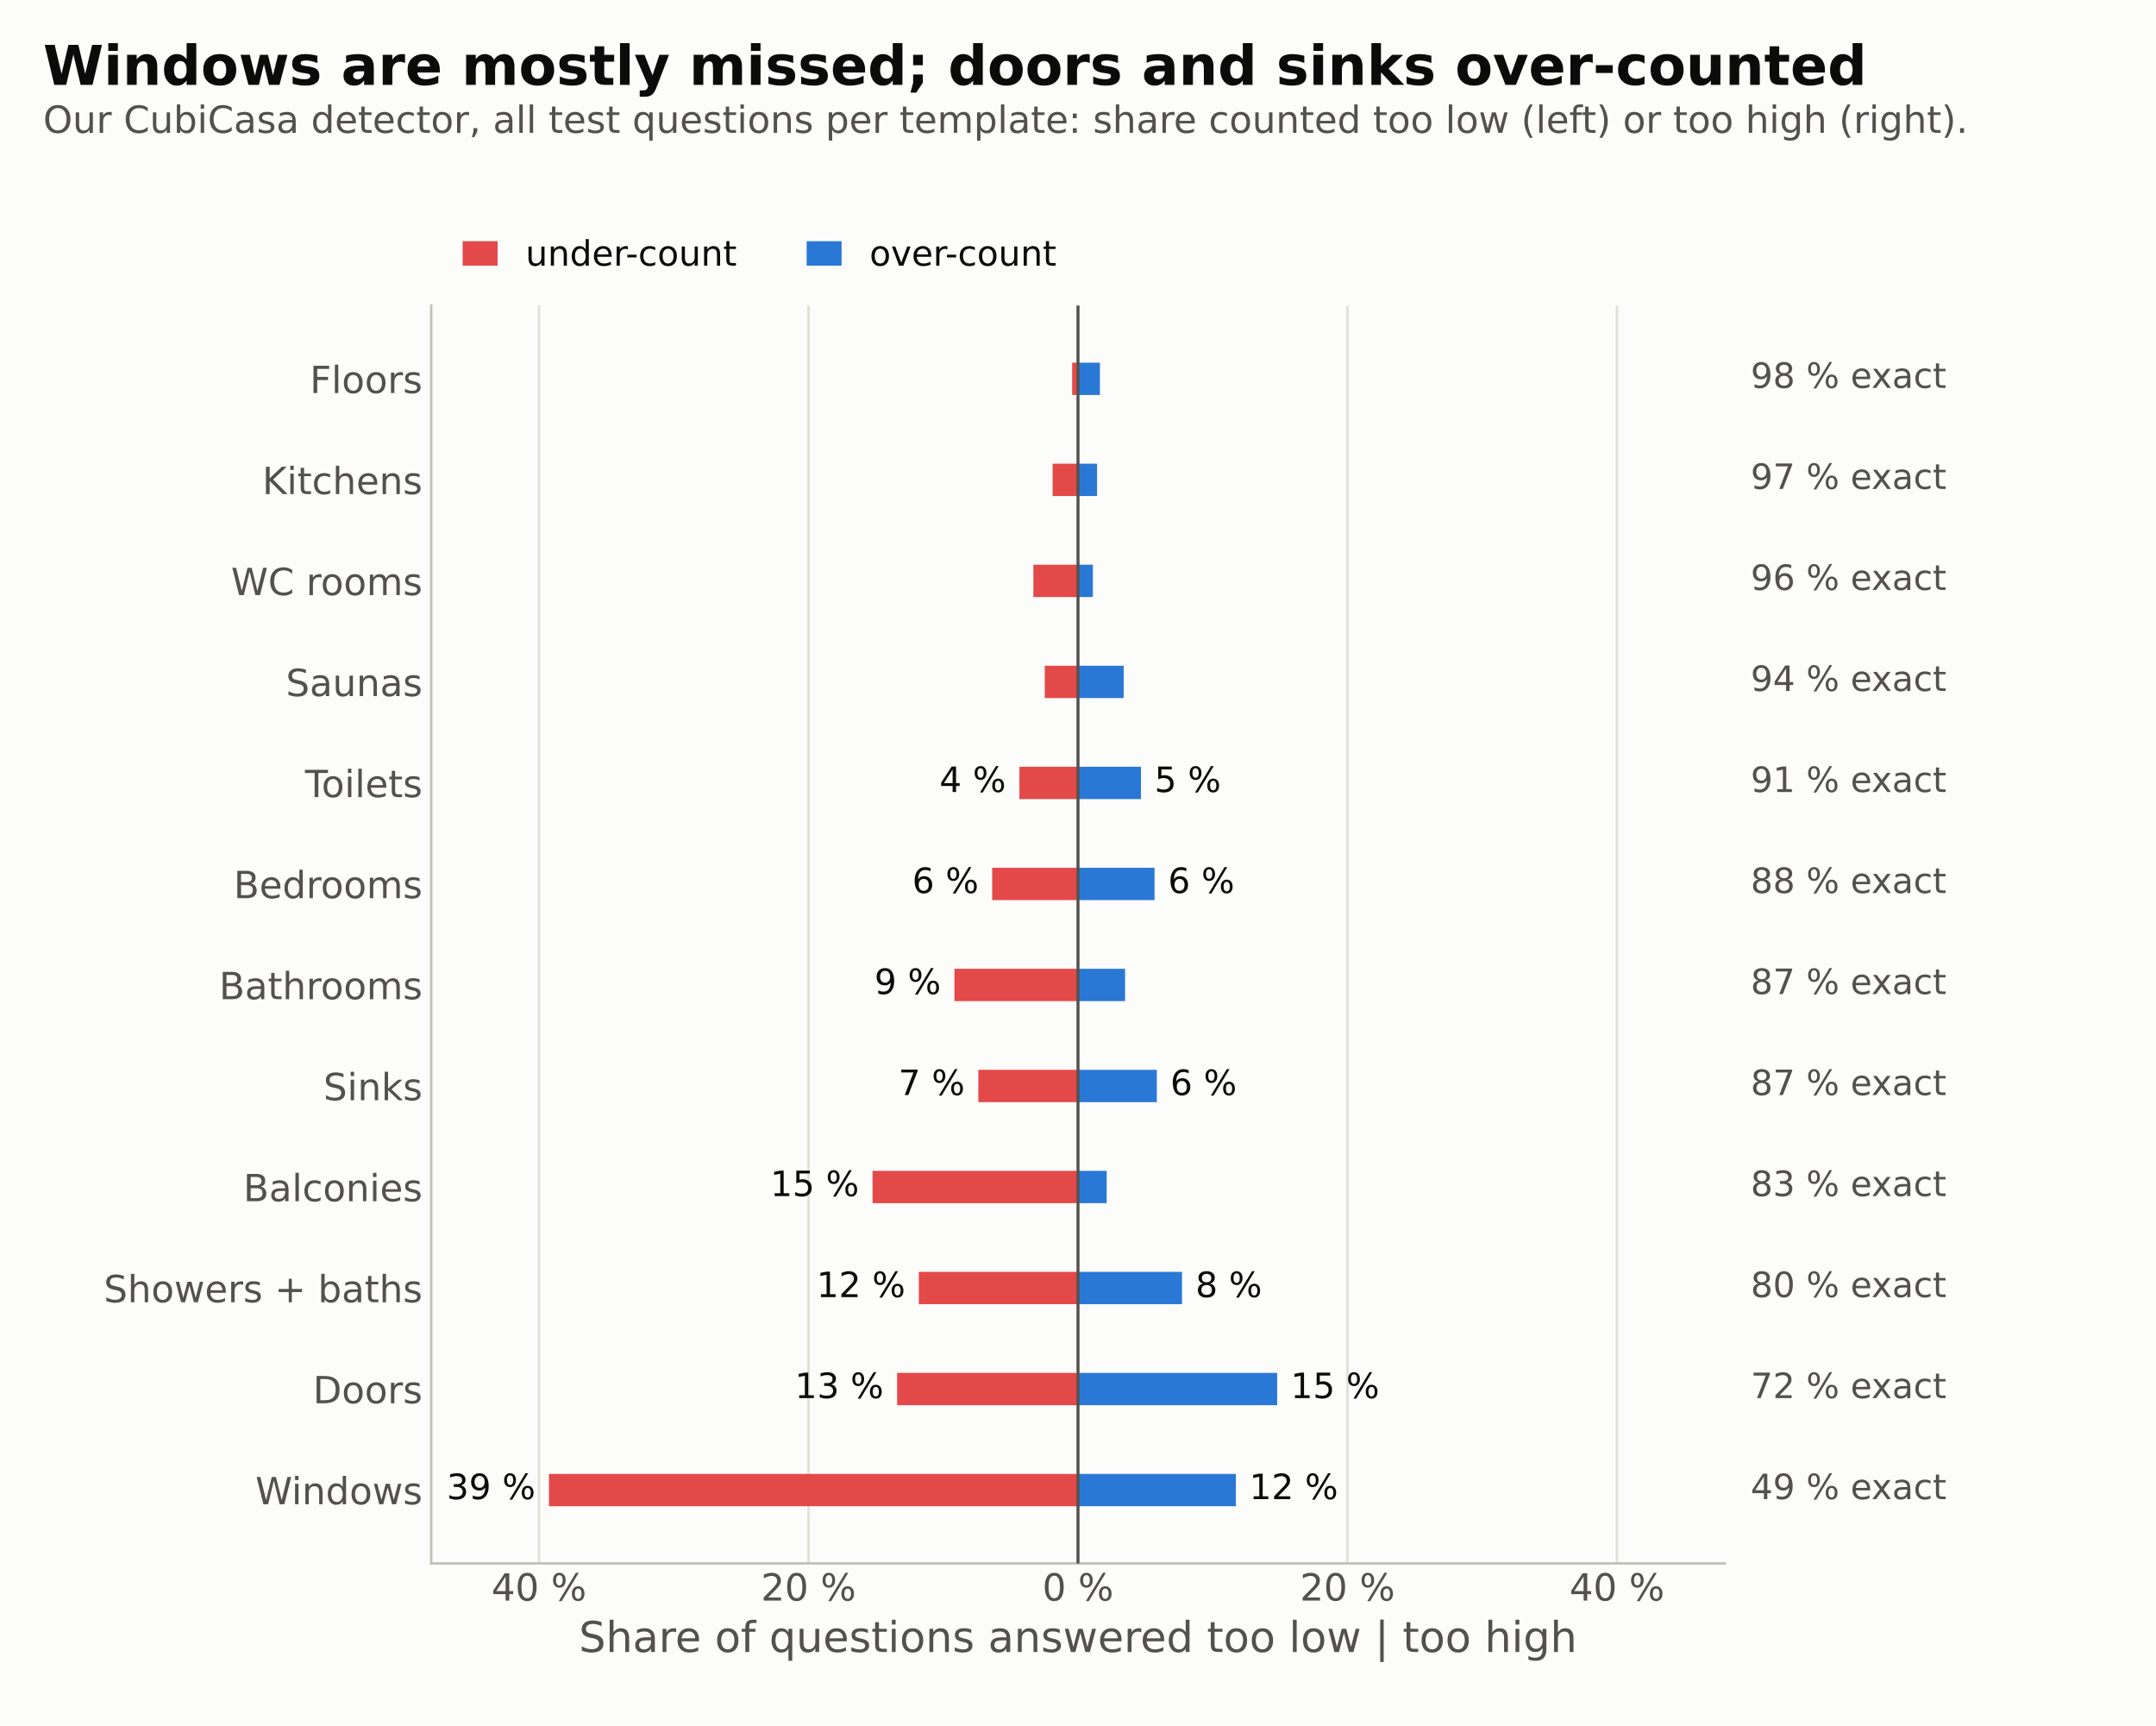
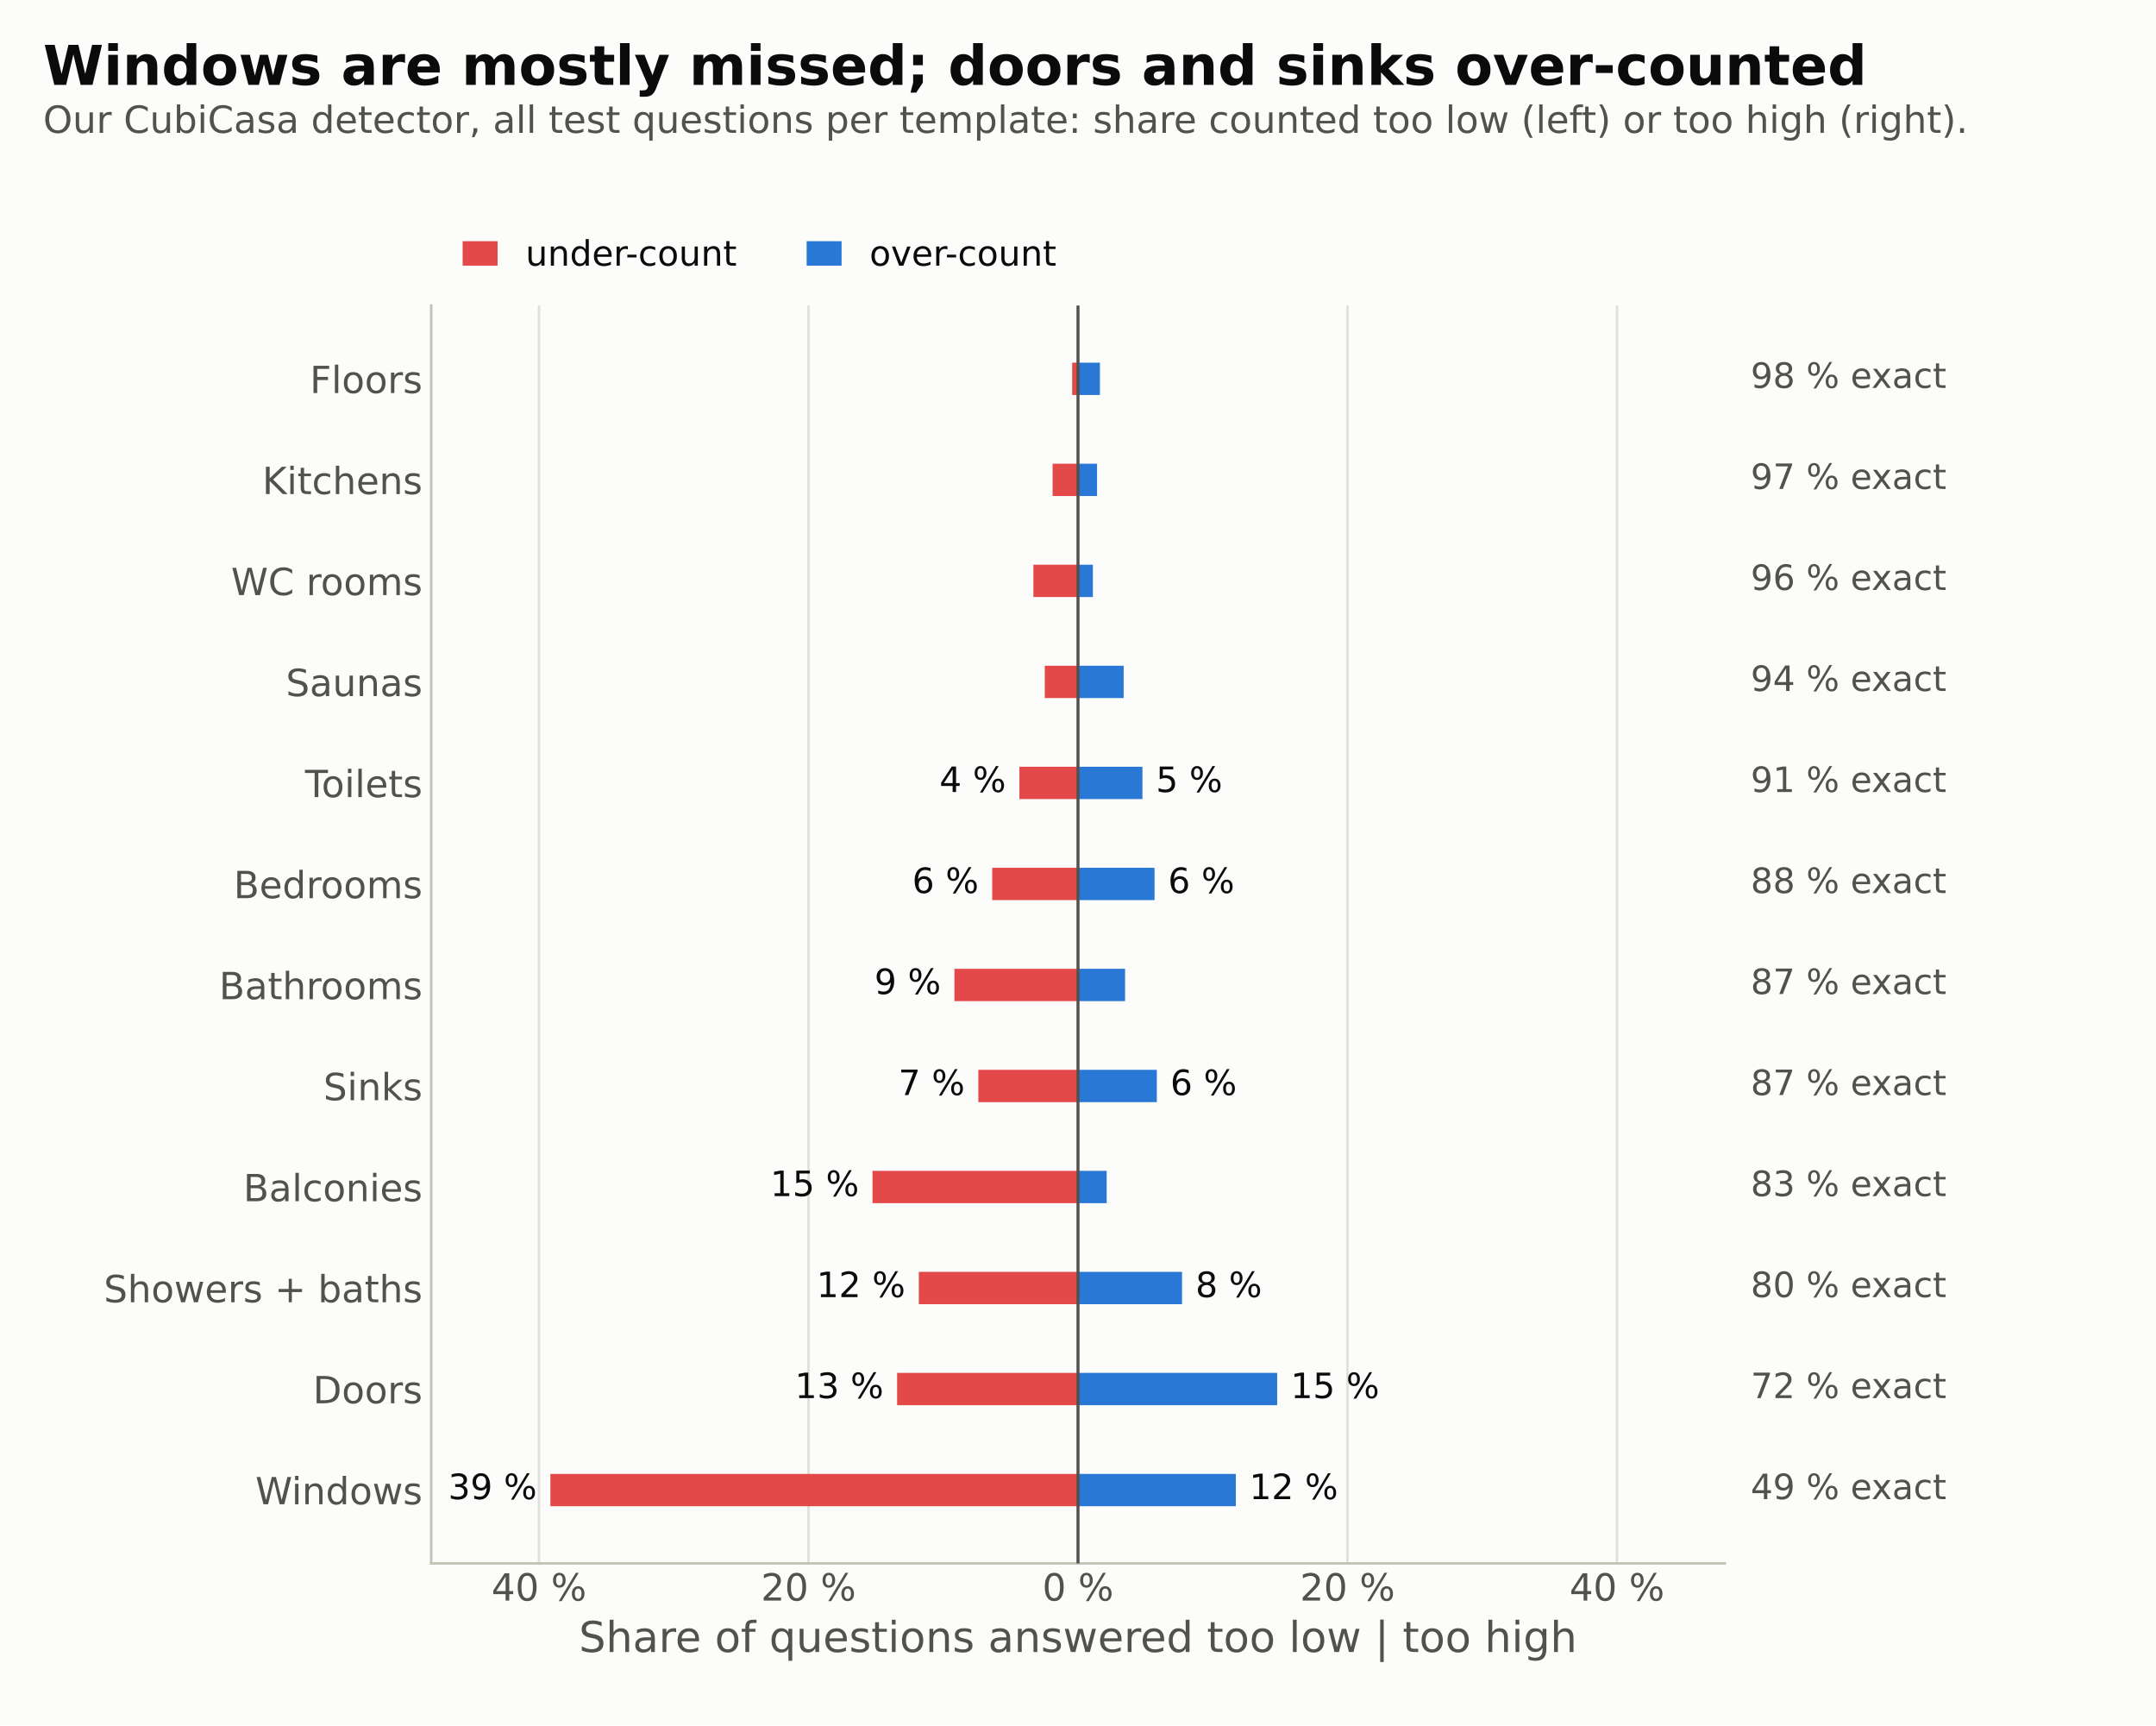
<svg xmlns="http://www.w3.org/2000/svg" width="864pt" height="691.2pt" viewBox="0 0 864 691.2" version="1.1">
  <defs>
    <style type="text/css">*{stroke-linejoin: round; stroke-linecap: butt}</style>
  </defs>
  <g id="figure_1">
    <g id="patch_1">
      <path d="M 0 691.2  L 864 691.2  L 864 0  L 0 0  z " style="fill: #fcfcfb" />
    </g>
    <g id="axes_1">
      <g id="patch_2">
        <path d="M 172.8 626.4  L 691.2 626.4  L 691.2 122.4  L 172.8 122.4  z " style="fill: #fcfcfb" />
      </g>
      <g id="matplotlib.axis_1">
        <g id="xtick_1">
          <g id="line2d_1">
-             <path d="M 216 626.4  L 216 122.4  " clip-path="url(#p855211830f)" style="fill: none; stroke: #e1e0d9; stroke-linecap: square" />
+             <path d="M 216 626.4  L 216 122.4  " clip-path="url(#pa1cad211ab)" style="fill: none; stroke: #e1e0d9; stroke-linecap: square" />
          </g>
          <g id="line2d_2" />
          <g id="text_1">
            <text style="font-size: 15px; font-family: 'DejaVu Sans'; text-anchor: middle; fill: #52514e" x="216" y="641.296" transform="rotate(-0 216 641.2965)">40 %</text>
          </g>
        </g>
        <g id="xtick_2">
          <g id="line2d_3">
-             <path d="M 324 626.4  L 324 122.4  " clip-path="url(#p855211830f)" style="fill: none; stroke: #e1e0d9; stroke-linecap: square" />
+             <path d="M 324 626.4  L 324 122.4  " clip-path="url(#pa1cad211ab)" style="fill: none; stroke: #e1e0d9; stroke-linecap: square" />
          </g>
          <g id="line2d_4" />
          <g id="text_2">
            <text style="font-size: 15px; font-family: 'DejaVu Sans'; text-anchor: middle; fill: #52514e" x="324" y="641.296" transform="rotate(-0 324 641.2965)">20 %</text>
          </g>
        </g>
        <g id="xtick_3">
          <g id="line2d_5">
-             <path d="M 432 626.4  L 432 122.4  " clip-path="url(#p855211830f)" style="fill: none; stroke: #e1e0d9; stroke-linecap: square" />
+             <path d="M 432 626.4  L 432 122.4  " clip-path="url(#pa1cad211ab)" style="fill: none; stroke: #e1e0d9; stroke-linecap: square" />
          </g>
          <g id="line2d_6" />
          <g id="text_3">
            <text style="font-size: 15px; font-family: 'DejaVu Sans'; text-anchor: middle; fill: #52514e" x="432" y="641.296" transform="rotate(-0 432 641.2965)">0 %</text>
          </g>
        </g>
        <g id="xtick_4">
          <g id="line2d_7">
-             <path d="M 540 626.4  L 540 122.4  " clip-path="url(#p855211830f)" style="fill: none; stroke: #e1e0d9; stroke-linecap: square" />
+             <path d="M 540 626.4  L 540 122.4  " clip-path="url(#pa1cad211ab)" style="fill: none; stroke: #e1e0d9; stroke-linecap: square" />
          </g>
          <g id="line2d_8" />
          <g id="text_4">
            <text style="font-size: 15px; font-family: 'DejaVu Sans'; text-anchor: middle; fill: #52514e" x="540" y="641.296" transform="rotate(-0 540 641.2965)">20 %</text>
          </g>
        </g>
        <g id="xtick_5">
          <g id="line2d_9">
-             <path d="M 648 626.4  L 648 122.4  " clip-path="url(#p855211830f)" style="fill: none; stroke: #e1e0d9; stroke-linecap: square" />
+             <path d="M 648 626.4  L 648 122.4  " clip-path="url(#pa1cad211ab)" style="fill: none; stroke: #e1e0d9; stroke-linecap: square" />
          </g>
          <g id="line2d_10" />
          <g id="text_5">
            <text style="font-size: 15px; font-family: 'DejaVu Sans'; text-anchor: middle; fill: #52514e" x="648" y="641.296" transform="rotate(-0 648 641.2965)">40 %</text>
          </g>
        </g>
        <g id="text_6">
          <text style="font-size: 17px; font-family: 'DejaVu Sans'; text-anchor: middle; fill: #52514e" x="432" y="661.892" transform="rotate(-0 432 661.8917)">Share of questions answered too low  |  too high</text>
        </g>
      </g>
      <g id="matplotlib.axis_2">
        <g id="ytick_1">
          <g id="line2d_11" />
          <g id="text_7">
            <text style="font-size: 15px; font-family: 'DejaVu Sans'; text-anchor: end; fill: #52514e" x="169.3" y="602.714" transform="rotate(-0 169.3 602.7137)">Windows</text>
          </g>
        </g>
        <g id="ytick_2">
          <g id="line2d_12" />
          <g id="text_8">
            <text style="font-size: 15px; font-family: 'DejaVu Sans'; text-anchor: end; fill: #52514e" x="169.3" y="562.238" transform="rotate(-0 169.3 562.2377)">Doors</text>
          </g>
        </g>
        <g id="ytick_3">
          <g id="line2d_13" />
          <g id="text_9">
            <text style="font-size: 15px; font-family: 'DejaVu Sans'; text-anchor: end; fill: #52514e" x="169.3" y="521.763" transform="rotate(-0 169.3 521.7628)">Showers + baths</text>
          </g>
        </g>
        <g id="ytick_4">
          <g id="line2d_14" />
          <g id="text_10">
            <text style="font-size: 15px; font-family: 'DejaVu Sans'; text-anchor: end; fill: #52514e" x="169.3" y="481.287" transform="rotate(-0 169.3 481.2874)">Balconies</text>
          </g>
        </g>
        <g id="ytick_5">
          <g id="line2d_15" />
          <g id="text_11">
            <text style="font-size: 15px; font-family: 'DejaVu Sans'; text-anchor: end; fill: #52514e" x="169.3" y="440.812" transform="rotate(-0 169.3 440.812)">Sinks</text>
          </g>
        </g>
        <g id="ytick_6">
          <g id="line2d_16" />
          <g id="text_12">
            <text style="font-size: 15px; font-family: 'DejaVu Sans'; text-anchor: end; fill: #52514e" x="169.3" y="400.337" transform="rotate(-0 169.3 400.3365)">Bathrooms</text>
          </g>
        </g>
        <g id="ytick_7">
          <g id="line2d_17" />
          <g id="text_13">
            <text style="font-size: 15px; font-family: 'DejaVu Sans'; text-anchor: end; fill: #52514e" x="169.3" y="359.861" transform="rotate(-0 169.3 359.8611)">Bedrooms</text>
          </g>
        </g>
        <g id="ytick_8">
          <g id="line2d_18" />
          <g id="text_14">
            <text style="font-size: 15px; font-family: 'DejaVu Sans'; text-anchor: end; fill: #52514e" x="169.3" y="319.386" transform="rotate(-0 169.3 319.3857)">Toilets</text>
          </g>
        </g>
        <g id="ytick_9">
          <g id="line2d_19" />
          <g id="text_15">
            <text style="font-size: 15px; font-family: 'DejaVu Sans'; text-anchor: end; fill: #52514e" x="169.3" y="278.91" transform="rotate(-0 169.3 278.9097)">Saunas</text>
          </g>
        </g>
        <g id="ytick_10">
          <g id="line2d_20" />
          <g id="text_16">
            <text style="font-size: 15px; font-family: 'DejaVu Sans'; text-anchor: end; fill: #52514e" x="169.3" y="238.434" transform="rotate(-0 169.3 238.4343)">WC rooms</text>
          </g>
        </g>
        <g id="ytick_11">
          <g id="line2d_21" />
          <g id="text_17">
            <text style="font-size: 15px; font-family: 'DejaVu Sans'; text-anchor: end; fill: #52514e" x="169.3" y="197.959" transform="rotate(-0 169.3 197.9594)">Kitchens</text>
          </g>
        </g>
        <g id="ytick_12">
          <g id="line2d_22" />
          <g id="text_18">
            <text style="font-size: 15px; font-family: 'DejaVu Sans'; text-anchor: end; fill: #52514e" x="169.3" y="157.484" transform="rotate(-0 169.3 157.484)">Floors</text>
          </g>
        </g>
      </g>
      <g id="patch_3">
        <path d="M 172.8 626.4  L 172.8 122.4  " style="fill: none; stroke: #c3c2b7; stroke-linejoin: miter; stroke-linecap: square" />
      </g>
      <g id="patch_4">
        <path d="M 172.8 626.4  L 691.2 626.4  " style="fill: none; stroke: #c3c2b7; stroke-linejoin: miter; stroke-linecap: square" />
      </g>
      <g id="patch_5">
-         <path d="M 432 603.491  L 219.983 603.491  L 219.983 590.539  L 432 590.539  z " clip-path="url(#p855211830f)" style="fill: #e34948" />
+         <path d="M 432 603.491  L 220.568 603.491  L 220.568 590.539  L 432 590.539  z " clip-path="url(#pa1cad211ab)" style="fill: #e34948" />
      </g>
      <g id="patch_6">
-         <path d="M 432 603.491  L 495.254 603.491  L 495.254 590.539  L 432 590.539  z " clip-path="url(#p855211830f)" style="fill: #2a78d6" />
+         <path d="M 432 603.491  L 495.254 603.491  L 495.254 590.539  L 432 590.539  z " clip-path="url(#pa1cad211ab)" style="fill: #2a78d6" />
      </g>
      <g id="text_19">
-         <text style="font-size: 14px; font-family: 'DejaVu Sans'; text-anchor: end; fill: #0b0b0b" x="214.583" y="600.652" transform="rotate(-0 214.5826 600.6516)">39 %</text>
+         <text style="font-size: 14px; font-family: 'DejaVu Sans'; text-anchor: end; fill: #0b0b0b" x="215.168" y="600.652" transform="rotate(-0 215.1683 600.6516)">39 %</text>
      </g>
      <g id="text_20">
        <text style="font-size: 14px; font-family: 'DejaVu Sans'; text-anchor: start; fill: #0b0b0b" x="500.654" y="600.652" transform="rotate(-0 500.6538 600.6516)">12 %</text>
      </g>
      <g id="text_21">
        <text style="font-size: 14px; font-family: 'DejaVu Sans'; text-anchor: start; fill: #52514e" x="701.568" y="600.652" transform="rotate(-0 701.568 600.6516)">49 % exact</text>
      </g>
      <g id="patch_7">
-         <path d="M 432 563.015  L 359.511 563.015  L 359.511 550.063  L 432 550.063  z " clip-path="url(#p855211830f)" style="fill: #e34948" />
+         <path d="M 432 563.015  L 359.511 563.015  L 359.511 550.063  L 432 550.063  z " clip-path="url(#pa1cad211ab)" style="fill: #e34948" />
      </g>
      <g id="patch_8">
-         <path d="M 432 563.015  L 511.819 563.015  L 511.819 550.063  L 432 550.063  z " clip-path="url(#p855211830f)" style="fill: #2a78d6" />
+         <path d="M 432 563.015  L 511.819 563.015  L 511.819 550.063  L 432 550.063  z " clip-path="url(#pa1cad211ab)" style="fill: #2a78d6" />
      </g>
      <g id="text_22">
        <text style="font-size: 14px; font-family: 'DejaVu Sans'; text-anchor: end; fill: #0b0b0b" x="354.111" y="560.176" transform="rotate(-0 354.1113 560.1761)">13 %</text>
      </g>
      <g id="text_23">
        <text style="font-size: 14px; font-family: 'DejaVu Sans'; text-anchor: start; fill: #0b0b0b" x="517.219" y="560.176" transform="rotate(-0 517.219 560.1761)">15 %</text>
      </g>
      <g id="text_24">
        <text style="font-size: 14px; font-family: 'DejaVu Sans'; text-anchor: start; fill: #52514e" x="701.568" y="560.176" transform="rotate(-0 701.568 560.1761)">72 % exact</text>
      </g>
      <g id="patch_9">
-         <path d="M 432 522.54  L 368.211 522.54  L 368.211 509.588  L 432 509.588  z " clip-path="url(#p855211830f)" style="fill: #e34948" />
+         <path d="M 432 522.54  L 368.211 522.54  L 368.211 509.588  L 432 509.588  z " clip-path="url(#pa1cad211ab)" style="fill: #e34948" />
      </g>
      <g id="patch_10">
-         <path d="M 432 522.54  L 473.684 522.54  L 473.684 509.588  L 432 509.588  z " clip-path="url(#p855211830f)" style="fill: #2a78d6" />
+         <path d="M 432 522.54  L 473.684 522.54  L 473.684 509.588  L 432 509.588  z " clip-path="url(#pa1cad211ab)" style="fill: #2a78d6" />
      </g>
      <g id="text_25">
        <text style="font-size: 14px; font-family: 'DejaVu Sans'; text-anchor: end; fill: #0b0b0b" x="362.811" y="519.701" transform="rotate(-0 362.8105 519.7007)">12 %</text>
      </g>
      <g id="text_26">
        <text style="font-size: 14px; font-family: 'DejaVu Sans'; text-anchor: start; fill: #0b0b0b" x="479.084" y="519.701" transform="rotate(-0 479.0842 519.7007)">8 %</text>
      </g>
      <g id="text_27">
        <text style="font-size: 14px; font-family: 'DejaVu Sans'; text-anchor: start; fill: #52514e" x="701.568" y="519.701" transform="rotate(-0 701.568 519.7007)">80 % exact</text>
      </g>
      <g id="patch_11">
-         <path d="M 432 482.065  L 349.66 482.065  L 349.66 469.112  L 432 469.112  z " clip-path="url(#p855211830f)" style="fill: #e34948" />
+         <path d="M 432 482.065  L 349.66 482.065  L 349.66 469.112  L 432 469.112  z " clip-path="url(#pa1cad211ab)" style="fill: #e34948" />
      </g>
      <g id="patch_12">
-         <path d="M 432 482.065  L 443.489 482.065  L 443.489 469.112  L 432 469.112  z " clip-path="url(#p855211830f)" style="fill: #2a78d6" />
+         <path d="M 432 482.065  L 443.489 482.065  L 443.489 469.112  L 432 469.112  z " clip-path="url(#pa1cad211ab)" style="fill: #2a78d6" />
      </g>
      <g id="text_28">
        <text style="font-size: 14px; font-family: 'DejaVu Sans'; text-anchor: end; fill: #0b0b0b" x="344.26" y="479.225" transform="rotate(-0 344.2596 479.2253)">15 %</text>
      </g>
      <g id="text_29">
        <text style="font-size: 14px; font-family: 'DejaVu Sans'; text-anchor: start; fill: #52514e" x="701.568" y="479.225" transform="rotate(-0 701.568 479.2253)">83 % exact</text>
      </g>
      <g id="patch_13">
-         <path d="M 432 441.589  L 392.066 441.589  L 392.066 428.637  L 432 428.637  z " clip-path="url(#p855211830f)" style="fill: #e34948" />
+         <path d="M 432 441.589  L 392.066 441.589  L 392.066 428.637  L 432 428.637  z " clip-path="url(#pa1cad211ab)" style="fill: #e34948" />
      </g>
      <g id="patch_14">
-         <path d="M 432 441.589  L 463.589 441.589  L 463.589 428.637  L 432 428.637  z " clip-path="url(#p855211830f)" style="fill: #2a78d6" />
+         <path d="M 432 441.589  L 463.589 441.589  L 463.589 428.637  L 432 428.637  z " clip-path="url(#pa1cad211ab)" style="fill: #2a78d6" />
      </g>
      <g id="text_30">
        <text style="font-size: 14px; font-family: 'DejaVu Sans'; text-anchor: end; fill: #0b0b0b" x="386.666" y="438.75" transform="rotate(-0 386.6662 438.7499)">7 %</text>
      </g>
      <g id="text_31">
        <text style="font-size: 14px; font-family: 'DejaVu Sans'; text-anchor: start; fill: #0b0b0b" x="468.989" y="438.75" transform="rotate(-0 468.9894 438.7499)">6 %</text>
      </g>
      <g id="text_32">
        <text style="font-size: 14px; font-family: 'DejaVu Sans'; text-anchor: start; fill: #52514e" x="701.568" y="438.75" transform="rotate(-0 701.568 438.7499)">87 % exact</text>
      </g>
      <g id="patch_15">
-         <path d="M 432 401.114  L 382.48 401.114  L 382.48 388.162  L 432 388.162  z " clip-path="url(#p855211830f)" style="fill: #e34948" />
+         <path d="M 432 401.114  L 382.48 401.114  L 382.48 388.162  L 432 388.162  z " clip-path="url(#pa1cad211ab)" style="fill: #e34948" />
      </g>
      <g id="patch_16">
-         <path d="M 432 401.114  L 450.865 401.114  L 450.865 388.162  L 432 388.162  z " clip-path="url(#p855211830f)" style="fill: #2a78d6" />
+         <path d="M 432 401.114  L 450.865 401.114  L 450.865 388.162  L 432 388.162  z " clip-path="url(#pa1cad211ab)" style="fill: #2a78d6" />
      </g>
      <g id="text_33">
        <text style="font-size: 14px; font-family: 'DejaVu Sans'; text-anchor: end; fill: #0b0b0b" x="377.08" y="398.274" transform="rotate(-0 377.0803 398.2744)">9 %</text>
      </g>
      <g id="text_34">
        <text style="font-size: 14px; font-family: 'DejaVu Sans'; text-anchor: start; fill: #52514e" x="701.568" y="398.274" transform="rotate(-0 701.568 398.2744)">87 % exact</text>
      </g>
      <g id="patch_17">
-         <path d="M 432 360.638  L 397.611 360.638  L 397.611 347.686  L 432 347.686  z " clip-path="url(#p855211830f)" style="fill: #e34948" />
+         <path d="M 432 360.638  L 397.611 360.638  L 397.611 347.686  L 432 347.686  z " clip-path="url(#pa1cad211ab)" style="fill: #e34948" />
      </g>
      <g id="patch_18">
-         <path d="M 432 360.638  L 462.671 360.638  L 462.671 347.686  L 432 347.686  z " clip-path="url(#p855211830f)" style="fill: #2a78d6" />
+         <path d="M 432 360.638  L 462.671 360.638  L 462.671 347.686  L 432 347.686  z " clip-path="url(#pa1cad211ab)" style="fill: #2a78d6" />
      </g>
      <g id="text_35">
        <text style="font-size: 14px; font-family: 'DejaVu Sans'; text-anchor: end; fill: #0b0b0b" x="392.211" y="357.799" transform="rotate(-0 392.211 357.799)">6 %</text>
      </g>
      <g id="text_36">
        <text style="font-size: 14px; font-family: 'DejaVu Sans'; text-anchor: start; fill: #0b0b0b" x="468.071" y="357.799" transform="rotate(-0 468.0713 357.799)">6 %</text>
      </g>
      <g id="text_37">
        <text style="font-size: 14px; font-family: 'DejaVu Sans'; text-anchor: start; fill: #52514e" x="701.568" y="357.799" transform="rotate(-0 701.568 357.799)">88 % exact</text>
      </g>
      <g id="patch_19">
-         <path d="M 432 320.163  L 408.522 320.163  L 408.522 307.211  L 432 307.211  z " clip-path="url(#p855211830f)" style="fill: #e34948" />
+         <path d="M 432 320.163  L 408.522 320.163  L 408.522 307.211  L 432 307.211  z " clip-path="url(#pa1cad211ab)" style="fill: #e34948" />
      </g>
      <g id="patch_20">
-         <path d="M 432 320.163  L 457.239 320.163  L 457.239 307.211  L 432 307.211  z " clip-path="url(#p855211830f)" style="fill: #2a78d6" />
+         <path d="M 432 320.163  L 457.826 320.163  L 457.826 307.211  L 432 307.211  z " clip-path="url(#pa1cad211ab)" style="fill: #2a78d6" />
      </g>
      <g id="text_38">
        <text style="font-size: 14px; font-family: 'DejaVu Sans'; text-anchor: end; fill: #0b0b0b" x="403.122" y="317.324" transform="rotate(-0 403.1217 317.3236)">4 %</text>
      </g>
      <g id="text_39">
-         <text style="font-size: 14px; font-family: 'DejaVu Sans'; text-anchor: start; fill: #0b0b0b" x="462.639" y="317.324" transform="rotate(-0 462.6391 317.3236)">5 %</text>
+         <text style="font-size: 14px; font-family: 'DejaVu Sans'; text-anchor: start; fill: #0b0b0b" x="463.226" y="317.324" transform="rotate(-0 463.2261 317.3236)">5 %</text>
      </g>
      <g id="text_40">
        <text style="font-size: 14px; font-family: 'DejaVu Sans'; text-anchor: start; fill: #52514e" x="701.568" y="317.324" transform="rotate(-0 701.568 317.3236)">91 % exact</text>
      </g>
      <g id="patch_21">
-         <path d="M 432 279.688  L 418.687 279.688  L 418.687 266.735  L 432 266.735  z " clip-path="url(#p855211830f)" style="fill: #e34948" />
+         <path d="M 432 279.688  L 418.687 279.688  L 418.687 266.735  L 432 266.735  z " clip-path="url(#pa1cad211ab)" style="fill: #e34948" />
      </g>
      <g id="patch_22">
-         <path d="M 432 279.688  L 450.305 279.688  L 450.305 266.735  L 432 266.735  z " clip-path="url(#p855211830f)" style="fill: #2a78d6" />
+         <path d="M 432 279.688  L 450.305 279.688  L 450.305 266.735  L 432 266.735  z " clip-path="url(#pa1cad211ab)" style="fill: #2a78d6" />
      </g>
      <g id="text_41">
        <text style="font-size: 14px; font-family: 'DejaVu Sans'; text-anchor: start; fill: #52514e" x="701.568" y="276.848" transform="rotate(-0 701.568 276.8482)">94 % exact</text>
      </g>
      <g id="patch_23">
-         <path d="M 432 239.212  L 414.119 239.212  L 414.119 226.26  L 432 226.26  z " clip-path="url(#p855211830f)" style="fill: #e34948" />
+         <path d="M 432 239.212  L 414.119 239.212  L 414.119 226.26  L 432 226.26  z " clip-path="url(#pa1cad211ab)" style="fill: #e34948" />
      </g>
      <g id="patch_24">
-         <path d="M 432 239.212  L 437.96 239.212  L 437.96 226.26  L 432 226.26  z " clip-path="url(#p855211830f)" style="fill: #2a78d6" />
+         <path d="M 432 239.212  L 437.96 239.212  L 437.96 226.26  L 432 226.26  z " clip-path="url(#pa1cad211ab)" style="fill: #2a78d6" />
      </g>
      <g id="text_42">
        <text style="font-size: 14px; font-family: 'DejaVu Sans'; text-anchor: start; fill: #52514e" x="701.568" y="236.373" transform="rotate(-0 701.568 236.3727)">96 % exact</text>
      </g>
      <g id="patch_25">
-         <path d="M 432 198.737  L 421.827 198.737  L 421.827 185.785  L 432 185.785  z " clip-path="url(#p855211830f)" style="fill: #e34948" />
+         <path d="M 432 198.737  L 421.827 198.737  L 421.827 185.785  L 432 185.785  z " clip-path="url(#pa1cad211ab)" style="fill: #e34948" />
      </g>
      <g id="patch_26">
-         <path d="M 432 198.737  L 439.63 198.737  L 439.63 185.785  L 432 185.785  z " clip-path="url(#p855211830f)" style="fill: #2a78d6" />
+         <path d="M 432 198.737  L 439.63 198.737  L 439.63 185.785  L 432 185.785  z " clip-path="url(#pa1cad211ab)" style="fill: #2a78d6" />
      </g>
      <g id="text_43">
        <text style="font-size: 14px; font-family: 'DejaVu Sans'; text-anchor: start; fill: #52514e" x="701.568" y="195.897" transform="rotate(-0 701.568 195.8973)">97 % exact</text>
      </g>
      <g id="patch_27">
-         <path d="M 432 158.261  L 429.657 158.261  L 429.657 145.309  L 432 145.309  z " clip-path="url(#p855211830f)" style="fill: #e34948" />
+         <path d="M 432 158.261  L 429.657 158.261  L 429.657 145.309  L 432 145.309  z " clip-path="url(#pa1cad211ab)" style="fill: #e34948" />
      </g>
      <g id="patch_28">
-         <path d="M 432 158.261  L 440.785 158.261  L 440.785 145.309  L 432 145.309  z " clip-path="url(#p855211830f)" style="fill: #2a78d6" />
+         <path d="M 432 158.261  L 440.785 158.261  L 440.785 145.309  L 432 145.309  z " clip-path="url(#pa1cad211ab)" style="fill: #2a78d6" />
      </g>
      <g id="text_44">
        <text style="font-size: 14px; font-family: 'DejaVu Sans'; text-anchor: start; fill: #52514e" x="701.568" y="155.422" transform="rotate(-0 701.568 155.4219)">98 % exact</text>
      </g>
      <g id="line2d_23">
-         <path d="M 432 626.4  L 432 122.4  " clip-path="url(#p855211830f)" style="fill: none; stroke: #52514e; stroke-width: 1.2; stroke-linecap: square" />
+         <path d="M 432 626.4  L 432 122.4  " clip-path="url(#pa1cad211ab)" style="fill: none; stroke: #52514e; stroke-width: 1.2; stroke-linecap: square" />
      </g>
      <g id="legend_1">
        <g id="patch_29">
          <path d="M 185.4 106.437  L 199.4 106.437  L 199.4 96.637  L 185.4 96.637  z " style="fill: #e34948" />
        </g>
        <g id="text_45">
          <text style="font-size: 14px; font-family: 'DejaVu Sans'; text-anchor: start; fill: #0b0b0b" x="210.6" y="106.437" transform="rotate(-0 210.6 106.4367)">under-count</text>
        </g>
        <g id="patch_30">
          <path d="M 323.256 106.437  L 337.256 106.437  L 337.256 96.637  L 323.256 96.637  z " style="fill: #2a78d6" />
        </g>
        <g id="text_46">
          <text style="font-size: 14px; font-family: 'DejaVu Sans'; text-anchor: start; fill: #0b0b0b" x="348.456" y="106.437" transform="rotate(-0 348.4563 106.4367)">over-count</text>
        </g>
      </g>
    </g>
    <g id="text_47">
      <text style="font-weight: 700; font-size: 22px; font-family: 'DejaVu Sans'; text-anchor: start; fill: #0b0b0b" x="17.28" y="33.997" transform="rotate(-0 17.28 33.99656)">Windows are mostly missed; doors and sinks over-counted</text>
    </g>
    <g id="text_48">
      <text style="font-size: 15px; font-family: 'DejaVu Sans'; text-anchor: start; fill: #52514e" x="17.28" y="53.23" transform="rotate(-0 17.28 53.22966)">Our CubiCasa detector, all test questions per template: share counted too low (left) or too high (right).</text>
    </g>
  </g>
  <defs>
-     <clipPath id="p855211830f">
+     <clipPath id="pa1cad211ab">
      <rect x="172.8" y="122.4" width="518.4" height="504" />
    </clipPath>
  </defs>
</svg>
